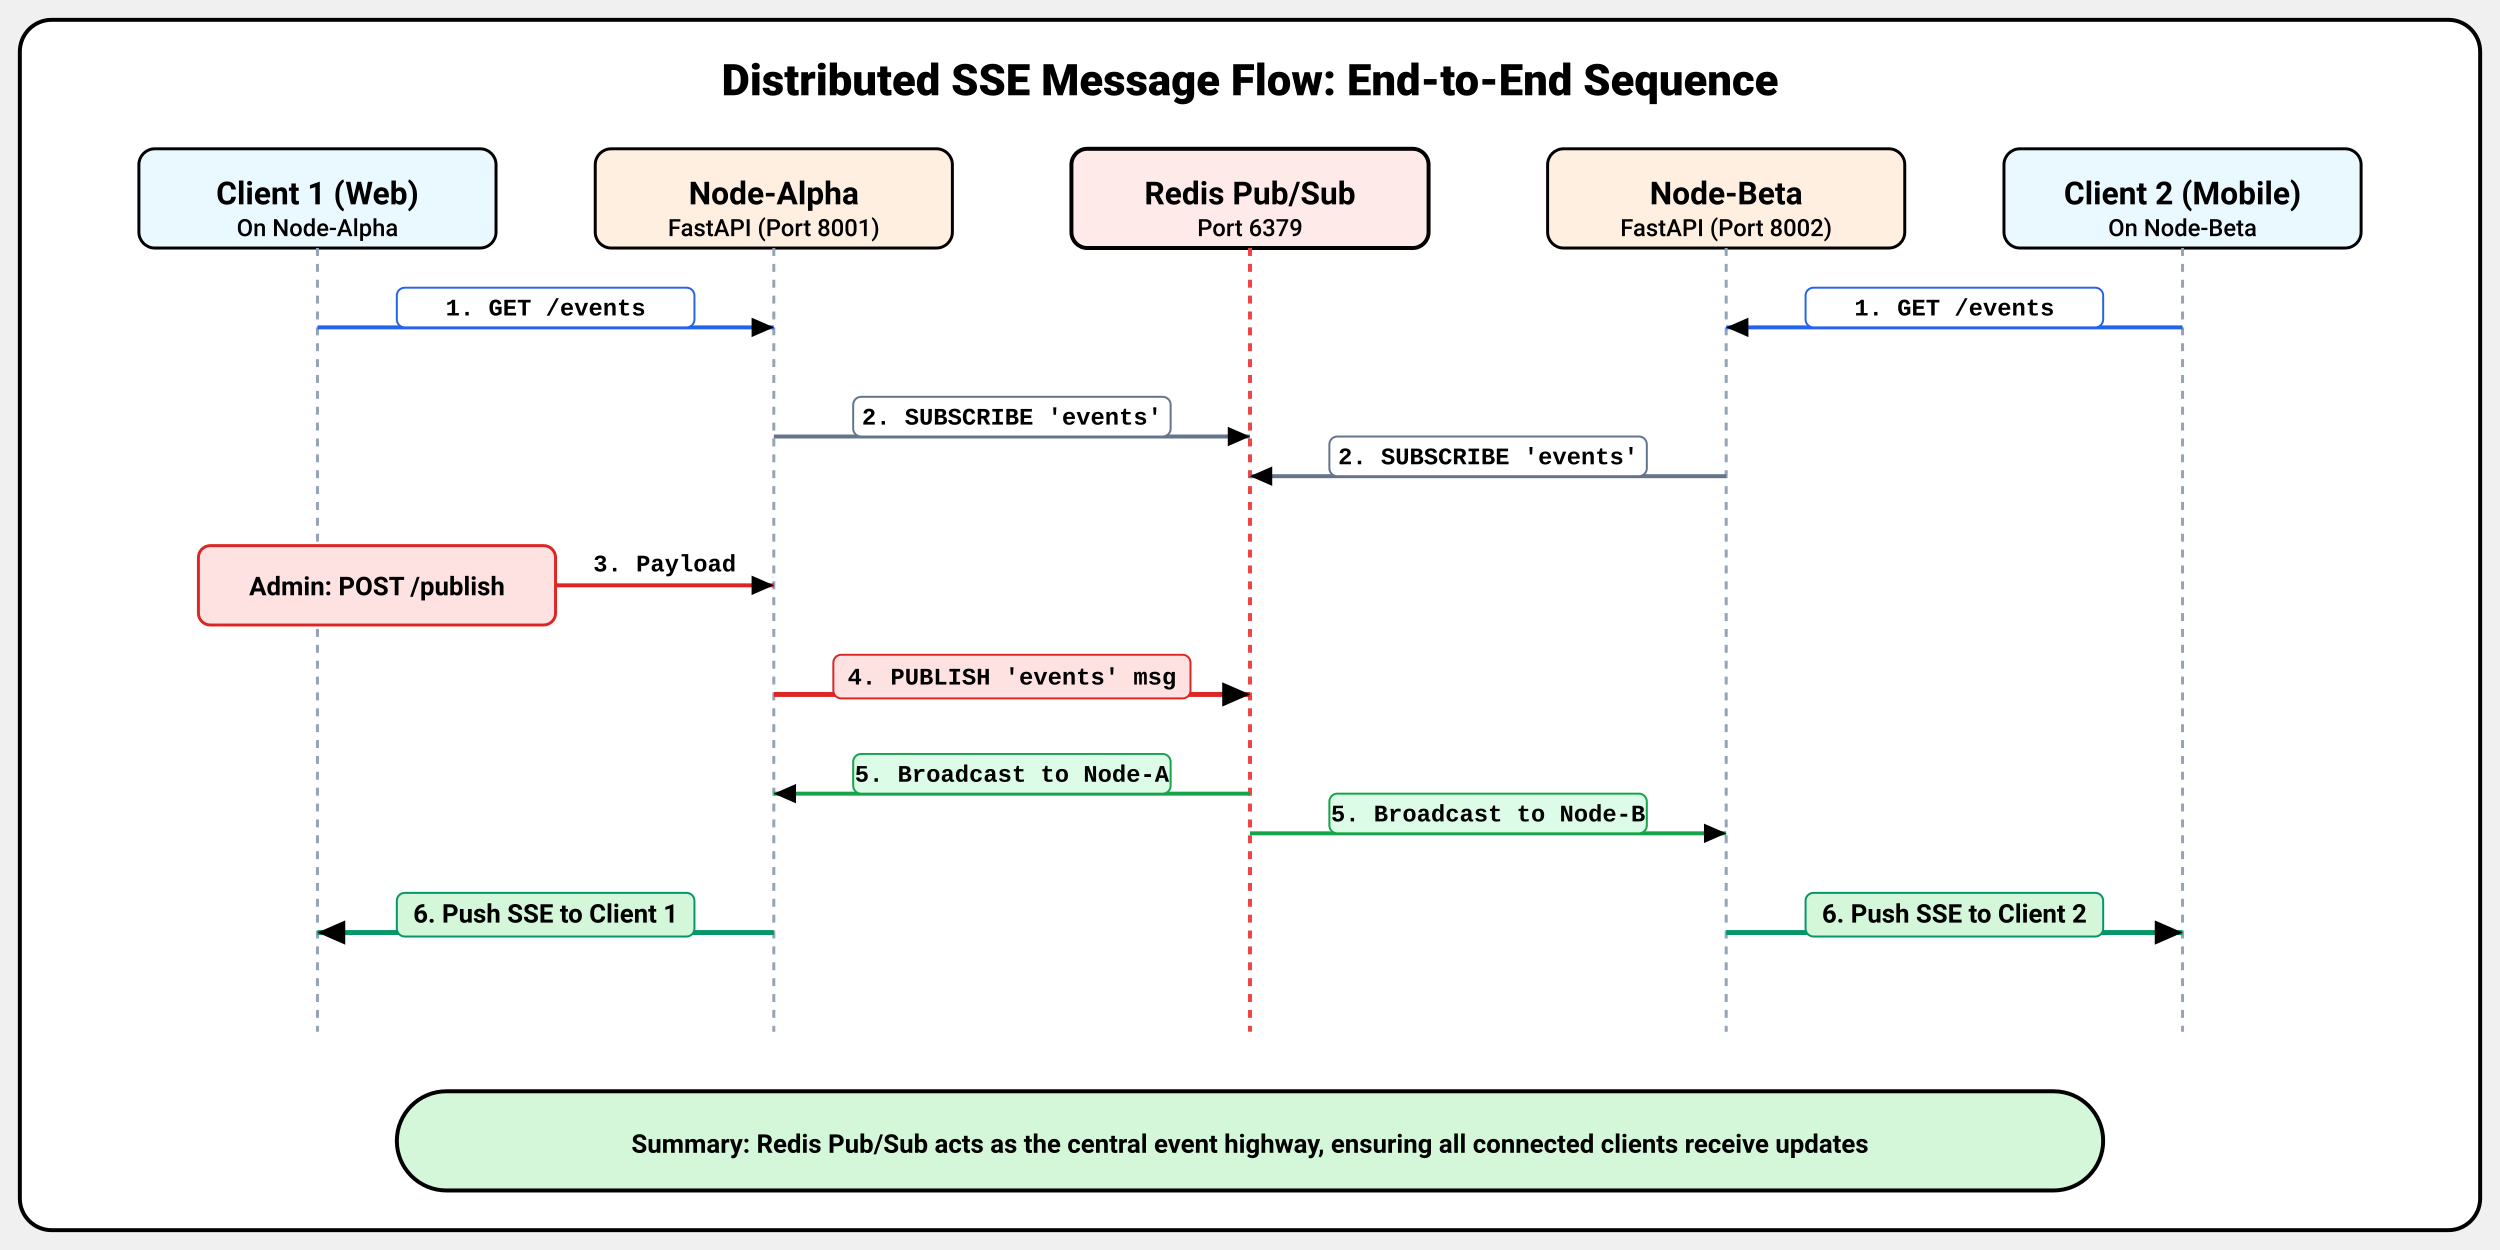
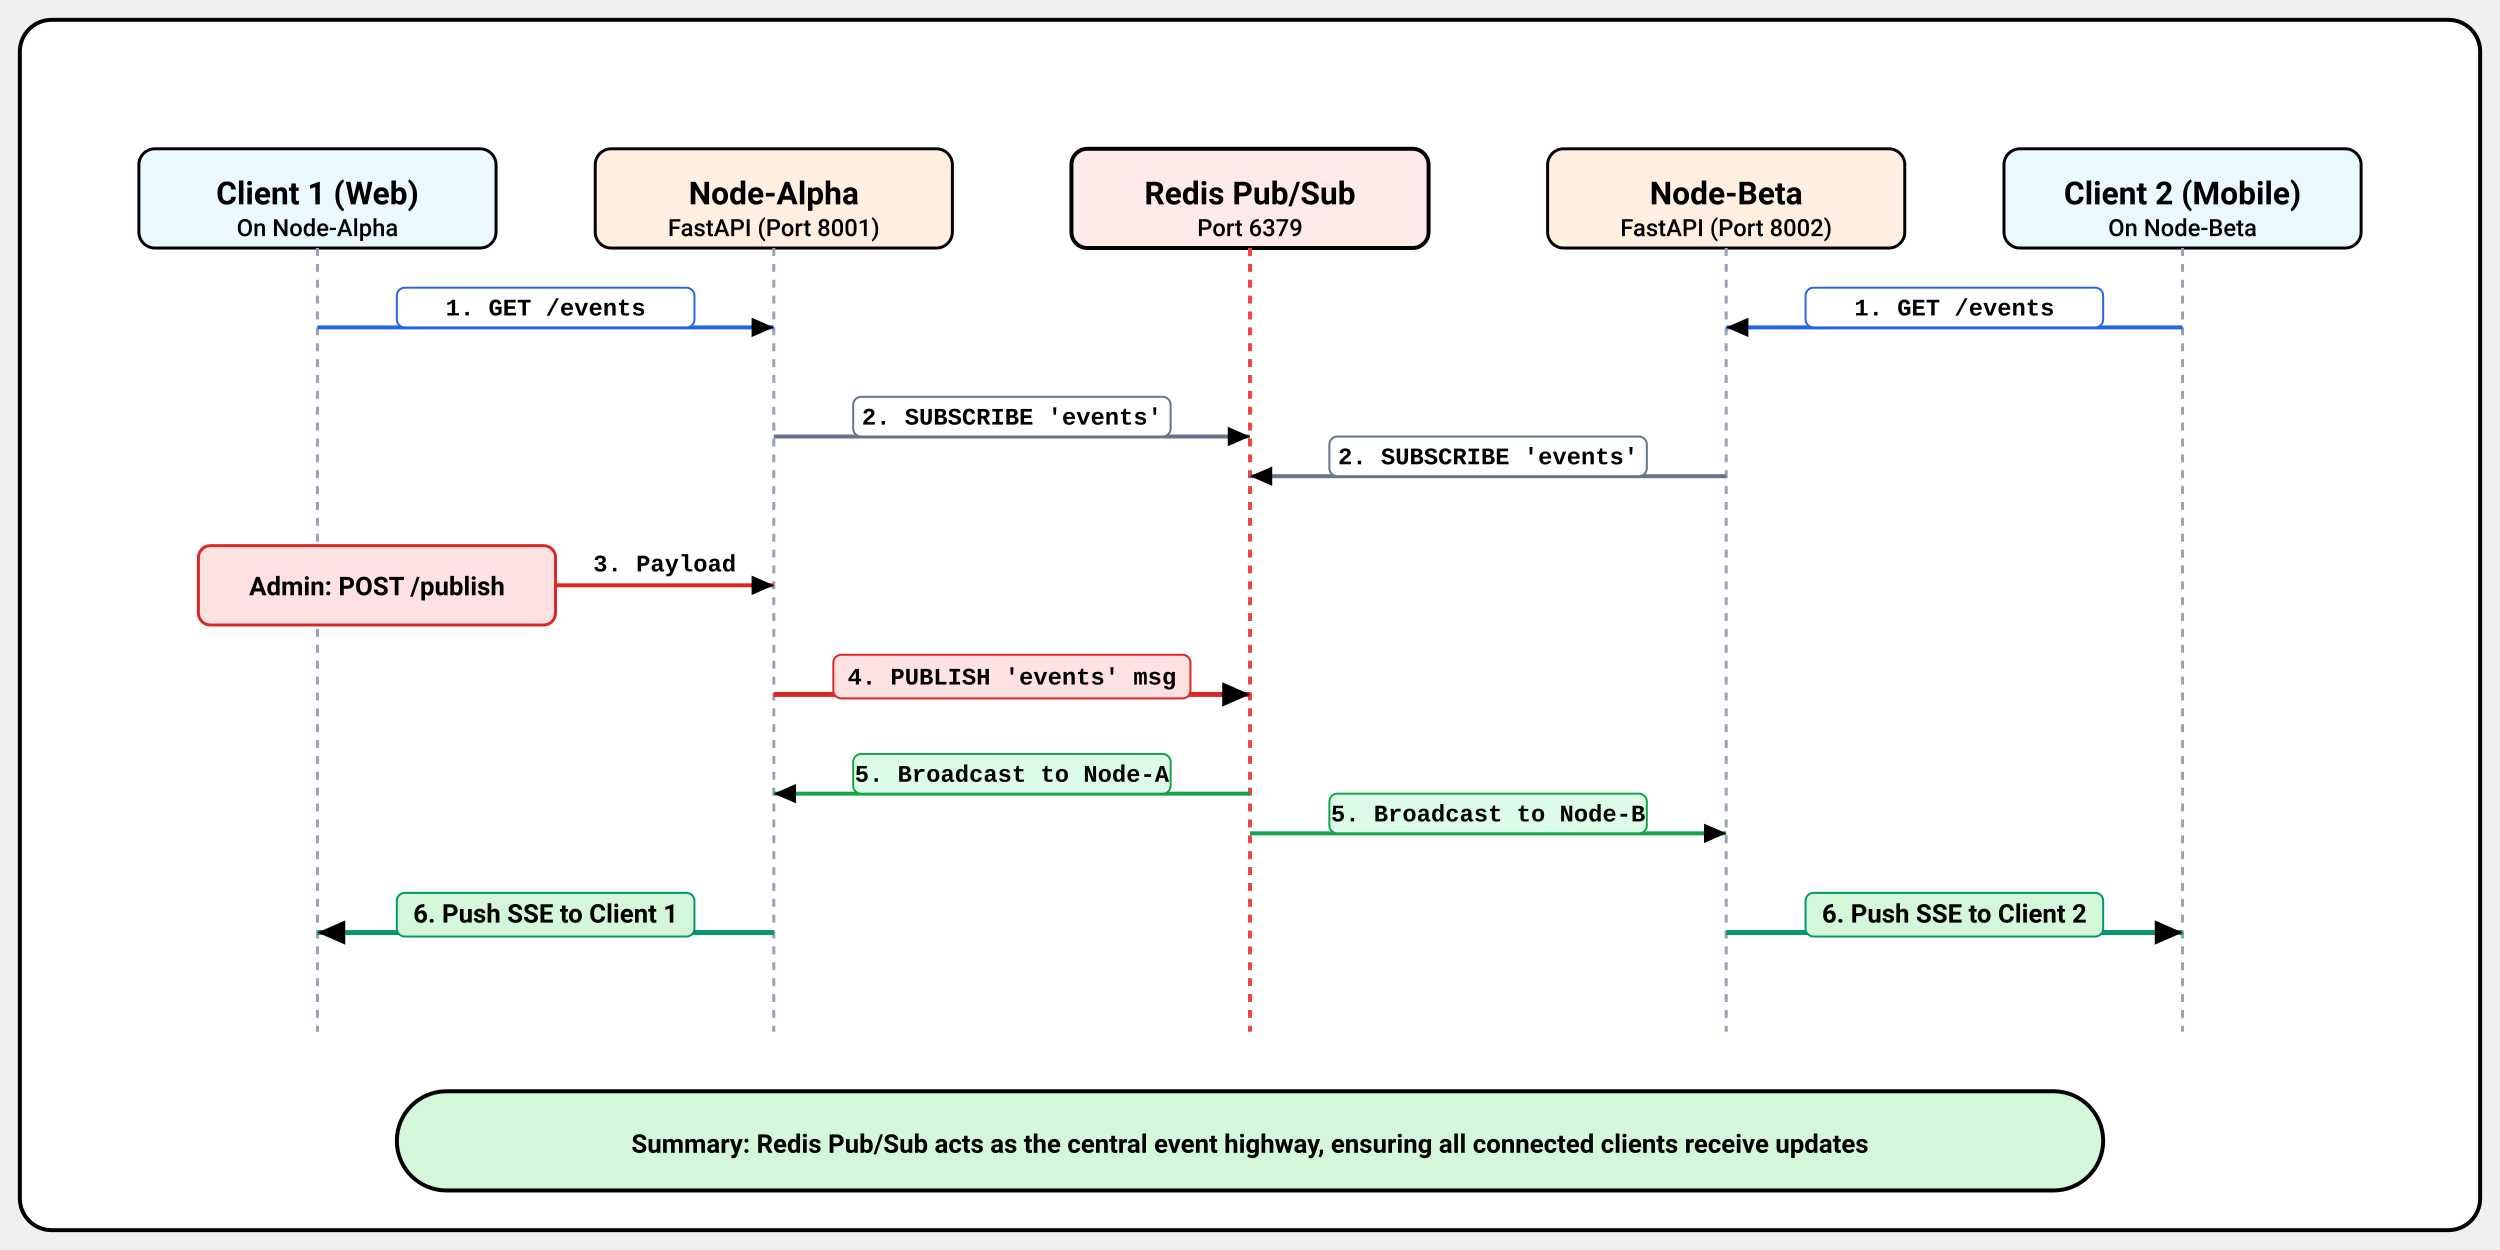
<svg xmlns="http://www.w3.org/2000/svg" viewBox="0 0 1260 630" width="100%">
  <defs>
    <style>
      .txt-title { font-family: -apple-system, BlinkMacSystemFont, "Segoe UI", Roboto, Helvetica, Arial, sans-serif; font-size: 22px; font-weight: 800; fill: #000000; }
      .txt-actor { font-family: -apple-system, BlinkMacSystemFont, "Segoe UI", Roboto, Helvetica, Arial, sans-serif; font-size: 16px; font-weight: 700; fill: #000000; }
      .txt-actor-sub { font-family: -apple-system, BlinkMacSystemFont, "Segoe UI", Roboto, Helvetica, Arial, sans-serif; font-size: 12px; font-weight: 500; fill: #000000; }
      .txt-step { font-family: -apple-system, BlinkMacSystemFont, "Segoe UI", Roboto, Helvetica, Arial, sans-serif; font-size: 13px; font-weight: 700; fill: #000000; }
      .txt-code { font-family: "SFMono-Regular", Consolas, "Liberation Mono", Menlo, monospace; font-size: 12px; font-weight: 700; fill: #000000; }
      .txt-badge { font-family: -apple-system, BlinkMacSystemFont, "Segoe UI", Roboto, Helvetica, Arial, sans-serif; font-size: 13px; font-weight: 700; fill: #000000; }

      @keyframes flow-dash {
        from { stroke-dashoffset: 0; }
        to { stroke-dashoffset: -32; }
      }
      .anim-flow {
        stroke-dasharray: 10 6;
        animation: flow-dash 1.2s linear infinite;
      }
    </style>
    <marker id="arrow" viewBox="0 0 10 10" refX="8" refY="5" markerWidth="7" markerHeight="7" orient="auto">
      <path d="M 0 1.5 L 8 5 L 0 8.5 z" fill="#000000" />
    </marker>
  </defs>
  <rect x="10" y="10" width="1240" height="610" rx="16" fill="#ffffff" stroke="#000000" stroke-width="2" />
-   <text x="630" y="48" class="txt-title" text-anchor="middle">Distributed SSE Message Flow: End-to-End Sequence</text>
  <g transform="translate(70, 75)">
    <rect width="180" height="50" rx="8" fill="#eaf8ff" stroke="#000000" stroke-width="1.5" />
    <text x="90" y="28" class="txt-actor" text-anchor="middle">Client 1 (Web)</text>
    <text x="90" y="44" class="txt-actor-sub" text-anchor="middle">On Node-Alpha</text>
    <line x1="90" y1="50" x2="90" y2="445" stroke="#94a3b8" stroke-width="1.5" stroke-dasharray="4 4" />
  </g>
  <g transform="translate(300, 75)">
    <rect width="180" height="50" rx="8" fill="#ffefe0" stroke="#000000" stroke-width="1.5" />
    <text x="90" y="28" class="txt-actor" text-anchor="middle">Node-Alpha</text>
    <text x="90" y="44" class="txt-actor-sub" text-anchor="middle">FastAPI (Port 8001)</text>
    <line x1="90" y1="50" x2="90" y2="445" stroke="#94a3b8" stroke-width="1.5" stroke-dasharray="4 4" />
  </g>
  <g transform="translate(540, 75)">
    <rect width="180" height="50" rx="8" fill="#ffeaea" stroke="#000000" stroke-width="2" />
    <text x="90" y="28" class="txt-actor" text-anchor="middle">Redis Pub/Sub</text>
    <text x="90" y="44" class="txt-actor-sub" text-anchor="middle">Port 6379</text>
    <line x1="90" y1="50" x2="90" y2="445" stroke="#ef4444" stroke-width="2" stroke-dasharray="4 4" />
  </g>
  <g transform="translate(780, 75)">
    <rect width="180" height="50" rx="8" fill="#ffefe0" stroke="#000000" stroke-width="1.5" />
    <text x="90" y="28" class="txt-actor" text-anchor="middle">Node-Beta</text>
    <text x="90" y="44" class="txt-actor-sub" text-anchor="middle">FastAPI (Port 8002)</text>
    <line x1="90" y1="50" x2="90" y2="445" stroke="#94a3b8" stroke-width="1.5" stroke-dasharray="4 4" />
  </g>
  <g transform="translate(1010, 75)">
    <rect width="180" height="50" rx="8" fill="#eaf8ff" stroke="#000000" stroke-width="1.5" />
    <text x="90" y="28" class="txt-actor" text-anchor="middle">Client 2 (Mobile)</text>
    <text x="90" y="44" class="txt-actor-sub" text-anchor="middle">On Node-Beta</text>
    <line x1="90" y1="50" x2="90" y2="445" stroke="#94a3b8" stroke-width="1.5" stroke-dasharray="4 4" />
  </g>
  <path d="M 160 165 L 390 165" fill="none" stroke="#2563eb" stroke-width="2" marker-end="url(#arrow)" />
  <rect x="200" y="145" width="150" height="20" rx="4" fill="#ffffff" stroke="#2563eb" stroke-width="1" />
  <text x="275" y="159" class="txt-code" text-anchor="middle">1. GET /events</text>
  <path d="M 1100 165 L 870 165" fill="none" stroke="#2563eb" stroke-width="2" marker-end="url(#arrow)" />
  <rect x="910" y="145" width="150" height="20" rx="4" fill="#ffffff" stroke="#2563eb" stroke-width="1" />
  <text x="985" y="159" class="txt-code" text-anchor="middle">1. GET /events</text>
  <path d="M 390 220 L 630 220" fill="none" stroke="#64748b" stroke-width="2" marker-end="url(#arrow)" />
  <rect x="430" y="200" width="160" height="20" rx="4" fill="#ffffff" stroke="#64748b" stroke-width="1" />
  <text x="510" y="214" class="txt-code" text-anchor="middle">2. SUBSCRIBE 'events'</text>
  <path d="M 870 240 L 630 240" fill="none" stroke="#64748b" stroke-width="2" marker-end="url(#arrow)" />
  <rect x="670" y="220" width="160" height="20" rx="4" fill="#ffffff" stroke="#64748b" stroke-width="1" />
  <text x="750" y="234" class="txt-code" text-anchor="middle">2. SUBSCRIBE 'events'</text>
  <g transform="translate(100, 275)">
    <rect width="180" height="40" rx="6" fill="#fee2e2" stroke="#dc2626" stroke-width="1.5" />
    <text x="90" y="25" class="txt-badge" text-anchor="middle">Admin: POST /publish</text>
  </g>
  <path d="M 280 295 L 390 295" fill="none" stroke="#dc2626" stroke-width="2" marker-end="url(#arrow)" />
  <text x="335" y="288" class="txt-code" text-anchor="middle">3. Payload</text>
  <path d="M 390 350 L 630 350" fill="none" stroke="#dc2626" stroke-width="2.5" marker-end="url(#arrow)" />
  <rect x="420" y="330" width="180" height="22" rx="4" fill="#fee2e2" stroke="#dc2626" stroke-width="1" />
  <text x="510" y="345" class="txt-code" text-anchor="middle">4. PUBLISH 'events' msg</text>
  <path d="M 630 400 L 390 400" fill="none" stroke="#16a34a" stroke-width="2" marker-end="url(#arrow)" />
  <rect x="430" y="380" width="160" height="20" rx="4" fill="#dcfce7" stroke="#16a34a" stroke-width="1" />
  <text x="510" y="394" class="txt-code" text-anchor="middle">5. Broadcast to Node-A</text>
  <path d="M 630 420 L 870 420" fill="none" stroke="#16a34a" stroke-width="2" marker-end="url(#arrow)" />
  <rect x="670" y="400" width="160" height="20" rx="4" fill="#dcfce7" stroke="#16a34a" stroke-width="1" />
  <text x="750" y="414" class="txt-code" text-anchor="middle">5. Broadcast to Node-B</text>
  <path d="M 390 470 L 160 470" fill="none" stroke="#059669" stroke-width="2.5" marker-end="url(#arrow)" />
  <rect x="200" y="450" width="150" height="22" rx="4" fill="#d4f6d9" stroke="#059669" stroke-width="1" />
  <text x="275" y="465" class="txt-badge" text-anchor="middle">6. Push SSE to Client 1</text>
  <path d="M 870 470 L 1100 470" fill="none" stroke="#059669" stroke-width="2.5" marker-end="url(#arrow)" />
  <rect x="910" y="450" width="150" height="22" rx="4" fill="#d4f6d9" stroke="#059669" stroke-width="1" />
  <text x="985" y="465" class="txt-badge" text-anchor="middle">6. Push SSE to Client 2</text>
  <g transform="translate(200, 550)">
    <rect width="860" height="50" rx="25" fill="#d4f6d9" stroke="#000000" stroke-width="2" />
    <text x="430" y="31" class="txt-badge" font-size="15" text-anchor="middle">Summary: Redis Pub/Sub acts as the central event highway, ensuring all connected clients receive updates</text>
  </g>
</svg>
